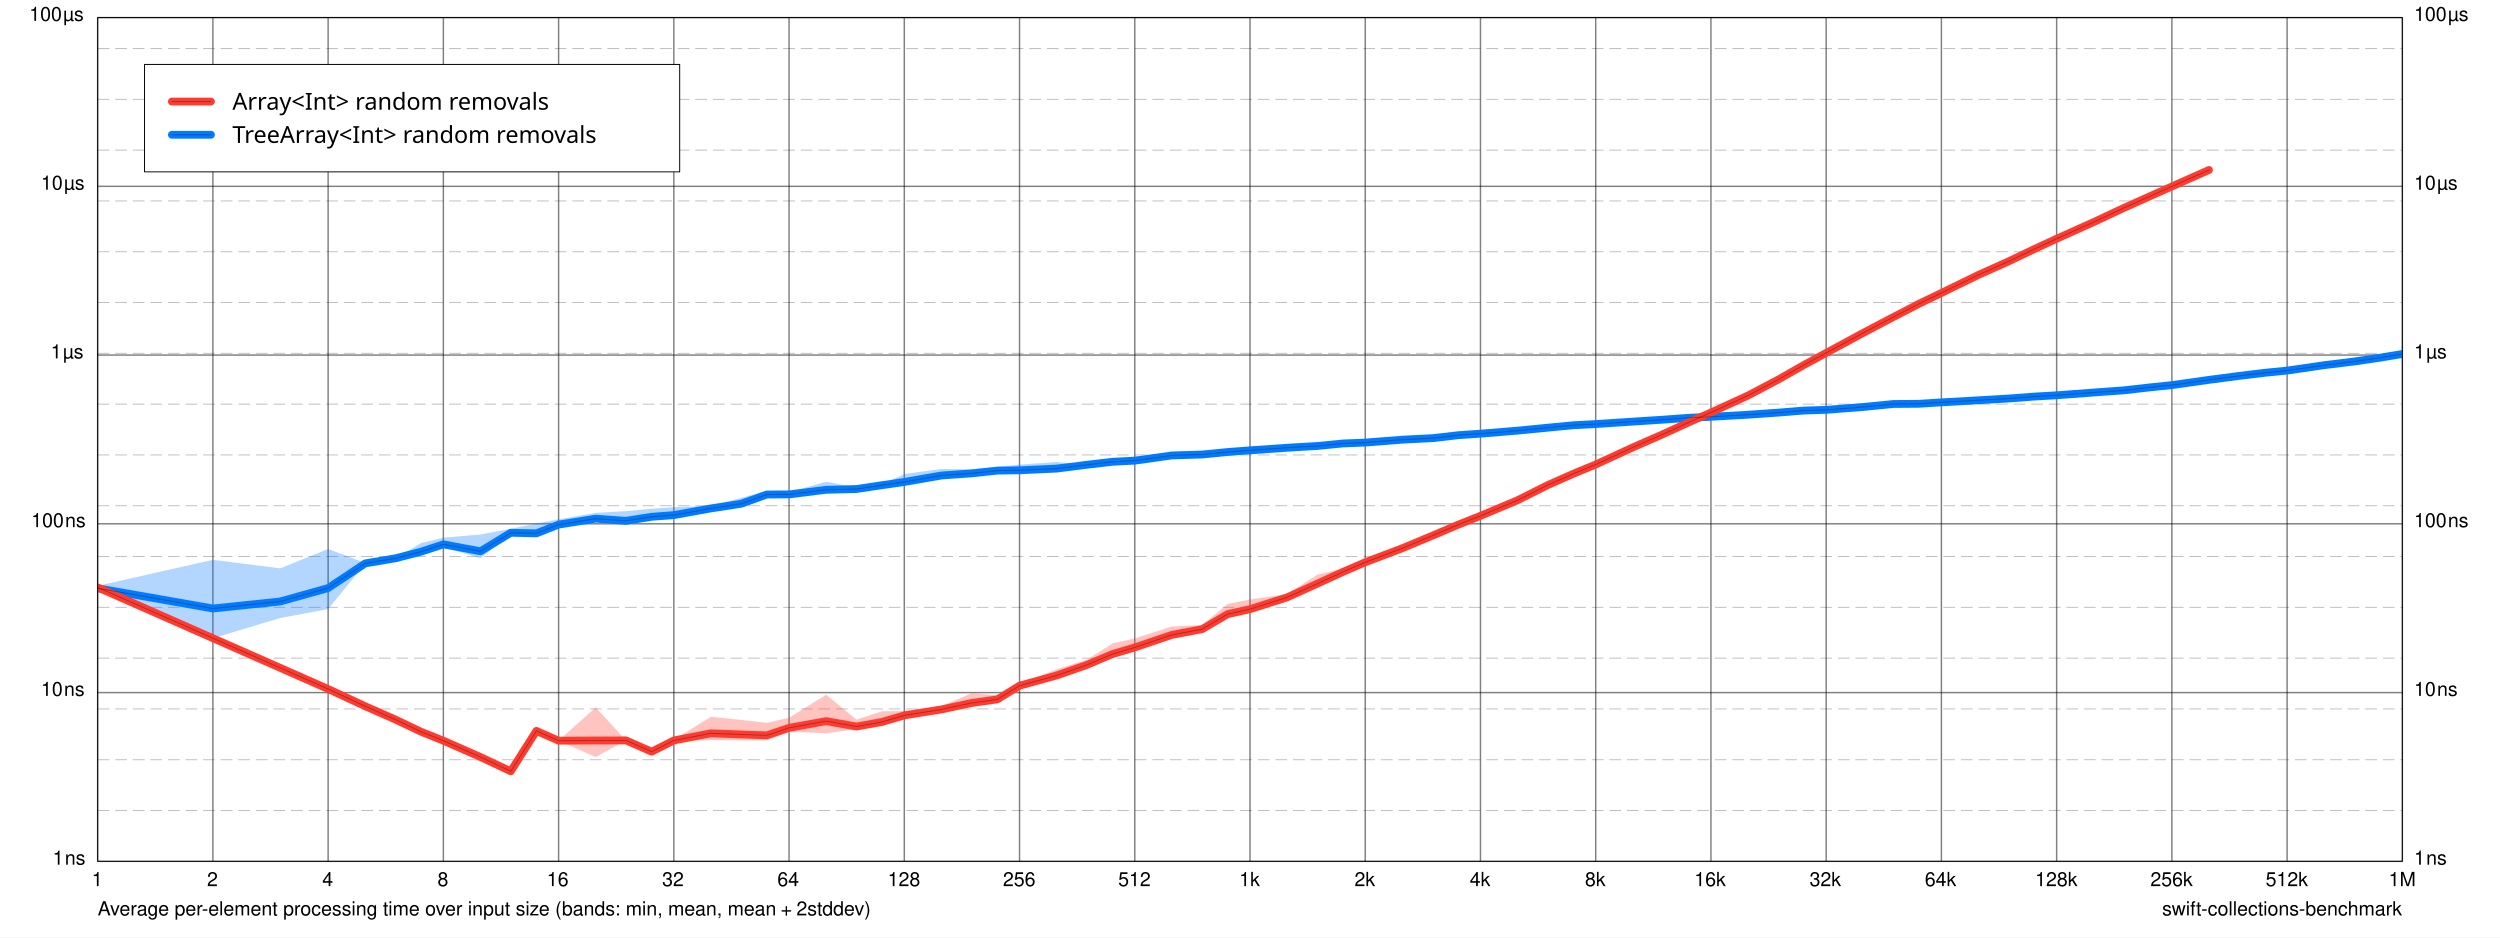
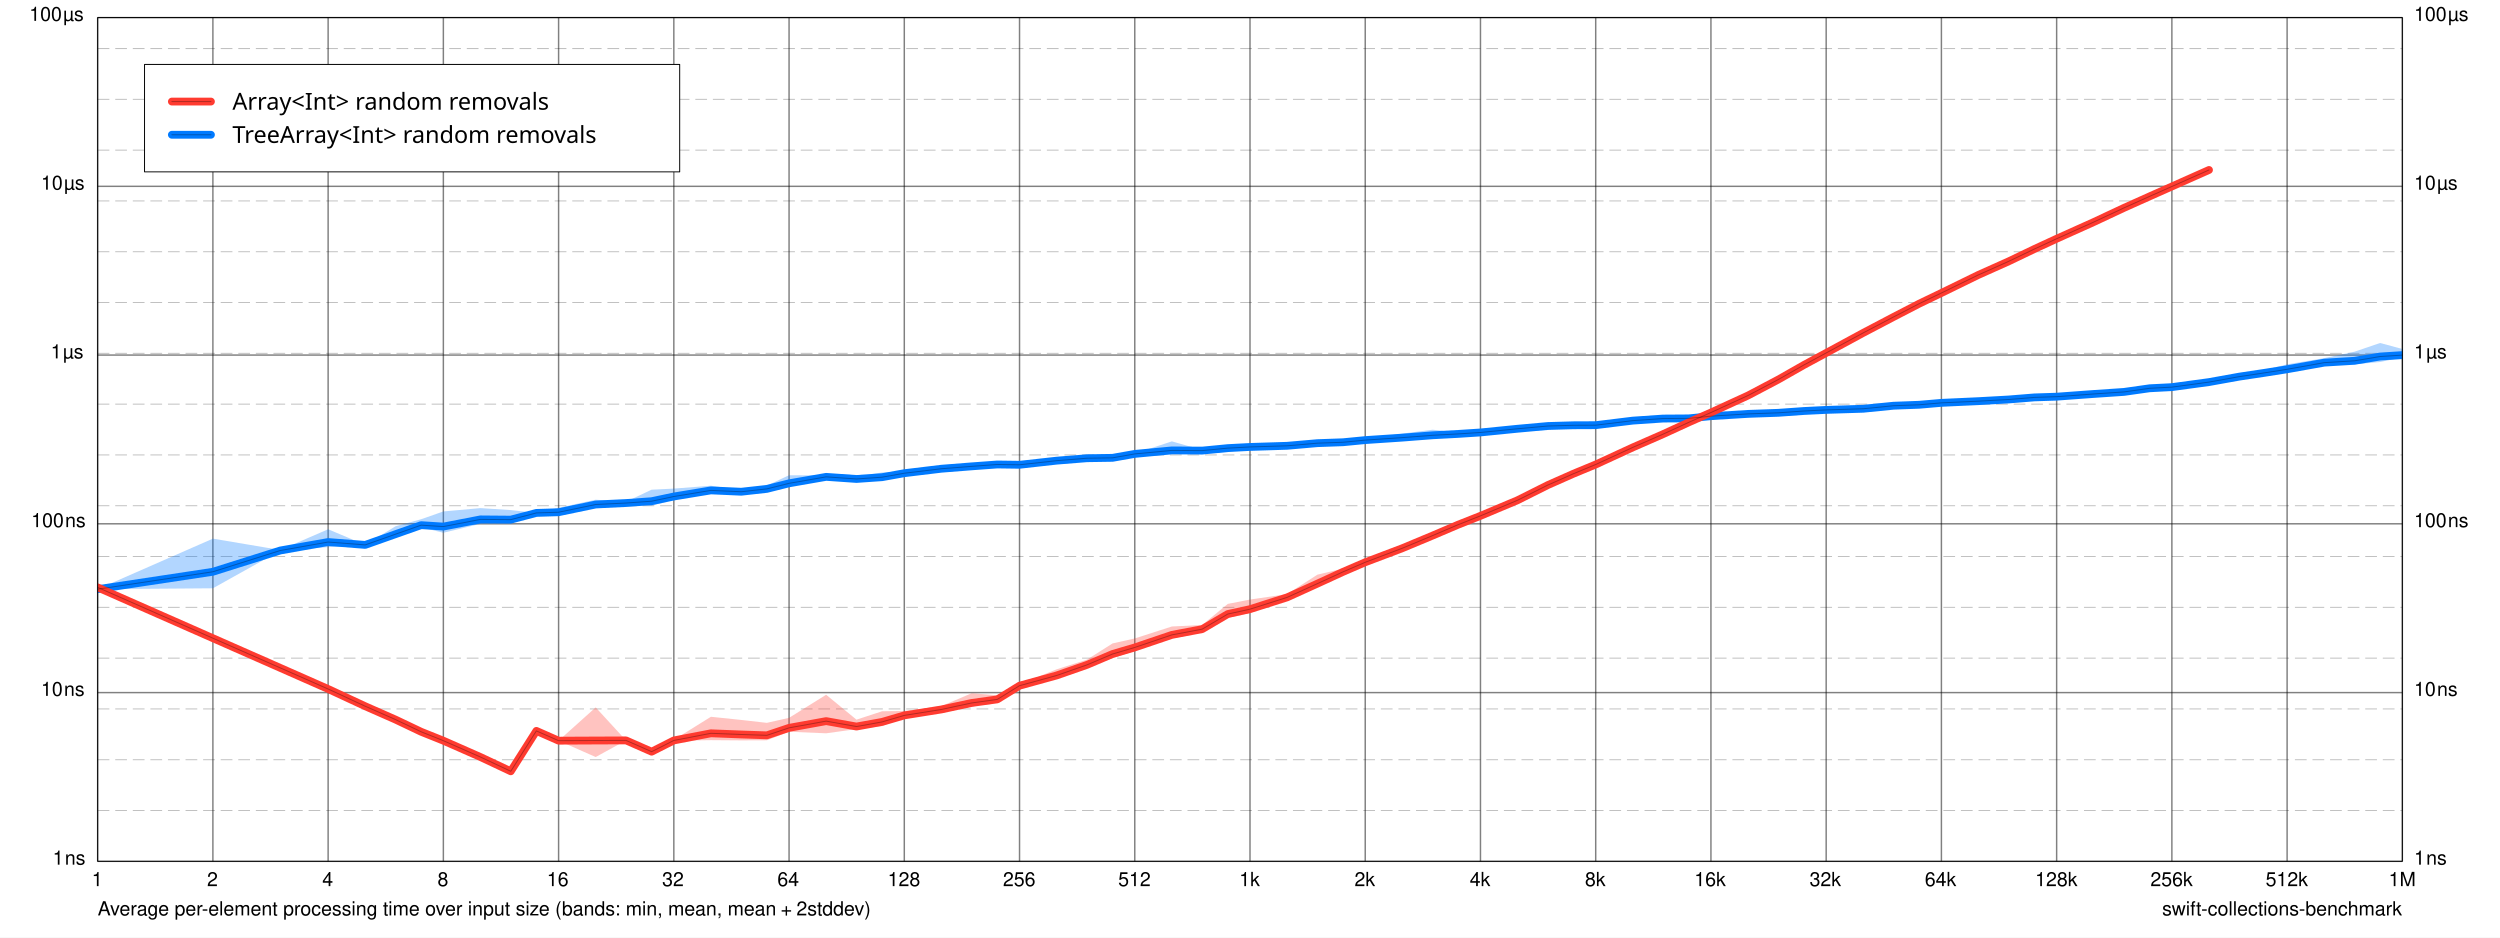
<svg xmlns="http://www.w3.org/2000/svg" xmlns:xlink="http://www.w3.org/1999/xlink" width="1280.0px" height="480.0px" viewBox="0.0 0.0 1280.0 480.0" version="1.1">
  <path d="M 0 0 L 0 480 L 1280 480 L 1280 0 z" fill="#FFFFFF" fill-opacity="1.0" stroke="none" />
  <text x="50" y="468.7" font-family="Helvetica" font-size="10" font-weight="normal" font-style="normal" fill="#000000" fill-opacity="1">Average per-element processing time over input size (bands: min, mean, mean + 2stddev)</text>
  <a xlink:href="https://github.com/apple/swift-collections-benchmark">
    <text x="1107" y="468.7" font-family="Helvetica" font-size="10" font-weight="normal" font-style="normal" fill="#000000" fill-opacity="1">swift-collections-benchmark</text>
  </a>
  <path d="M 50 9 L 50 441" fill="none" stroke-width="0.75" stroke="#000000" stroke-opacity="0.498" stroke-linecap="butt" stroke-linejoin="round" />
  <text x="47" y="453.7" font-family="Helvetica" font-size="10" font-weight="normal" font-style="normal" fill="#000000" fill-opacity="1">1</text>
  <path d="M 109 9 L 109 441" fill="none" stroke-width="0.75" stroke="#000000" stroke-opacity="0.498" stroke-linecap="butt" stroke-linejoin="round" />
  <text x="106" y="453.7" font-family="Helvetica" font-size="10" font-weight="normal" font-style="normal" fill="#000000" fill-opacity="1">2</text>
  <path d="M 168 9 L 168 441" fill="none" stroke-width="0.75" stroke="#000000" stroke-opacity="0.498" stroke-linecap="butt" stroke-linejoin="round" />
  <text x="165" y="453.7" font-family="Helvetica" font-size="10" font-weight="normal" font-style="normal" fill="#000000" fill-opacity="1">4</text>
  <path d="M 227 9 L 227 441" fill="none" stroke-width="0.75" stroke="#000000" stroke-opacity="0.498" stroke-linecap="butt" stroke-linejoin="round" />
  <text x="224" y="453.7" font-family="Helvetica" font-size="10" font-weight="normal" font-style="normal" fill="#000000" fill-opacity="1">8</text>
  <path d="M 286 9 L 286 441" fill="none" stroke-width="0.75" stroke="#000000" stroke-opacity="0.498" stroke-linecap="butt" stroke-linejoin="round" />
  <text x="280" y="453.7" font-family="Helvetica" font-size="10" font-weight="normal" font-style="normal" fill="#000000" fill-opacity="1">16</text>
  <path d="M 345 9 L 345 441" fill="none" stroke-width="0.75" stroke="#000000" stroke-opacity="0.498" stroke-linecap="butt" stroke-linejoin="round" />
  <text x="339" y="453.7" font-family="Helvetica" font-size="10" font-weight="normal" font-style="normal" fill="#000000" fill-opacity="1">32</text>
  <path d="M 404 9 L 404 441" fill="none" stroke-width="0.75" stroke="#000000" stroke-opacity="0.498" stroke-linecap="butt" stroke-linejoin="round" />
  <text x="398" y="453.7" font-family="Helvetica" font-size="10" font-weight="normal" font-style="normal" fill="#000000" fill-opacity="1">64</text>
  <path d="M 463 9 L 463 441" fill="none" stroke-width="0.75" stroke="#000000" stroke-opacity="0.498" stroke-linecap="butt" stroke-linejoin="round" />
  <text x="454.5" y="453.7" font-family="Helvetica" font-size="10" font-weight="normal" font-style="normal" fill="#000000" fill-opacity="1">128</text>
  <path d="M 522 9 L 522 441" fill="none" stroke-width="0.75" stroke="#000000" stroke-opacity="0.498" stroke-linecap="butt" stroke-linejoin="round" />
  <text x="513.5" y="453.7" font-family="Helvetica" font-size="10" font-weight="normal" font-style="normal" fill="#000000" fill-opacity="1">256</text>
  <path d="M 581 9 L 581 441" fill="none" stroke-width="0.75" stroke="#000000" stroke-opacity="0.498" stroke-linecap="butt" stroke-linejoin="round" />
  <text x="572.5" y="453.7" font-family="Helvetica" font-size="10" font-weight="normal" font-style="normal" fill="#000000" fill-opacity="1">512</text>
  <path d="M 640 9 L 640 441" fill="none" stroke-width="0.75" stroke="#000000" stroke-opacity="0.498" stroke-linecap="butt" stroke-linejoin="round" />
  <text x="634.5" y="453.7" font-family="Helvetica" font-size="10" font-weight="normal" font-style="normal" fill="#000000" fill-opacity="1">1k</text>
  <path d="M 699 9 L 699 441" fill="none" stroke-width="0.75" stroke="#000000" stroke-opacity="0.498" stroke-linecap="butt" stroke-linejoin="round" />
  <text x="693.5" y="453.7" font-family="Helvetica" font-size="10" font-weight="normal" font-style="normal" fill="#000000" fill-opacity="1">2k</text>
  <path d="M 758 9 L 758 441" fill="none" stroke-width="0.75" stroke="#000000" stroke-opacity="0.498" stroke-linecap="butt" stroke-linejoin="round" />
  <text x="752.5" y="453.7" font-family="Helvetica" font-size="10" font-weight="normal" font-style="normal" fill="#000000" fill-opacity="1">4k</text>
  <path d="M 817 9 L 817 441" fill="none" stroke-width="0.75" stroke="#000000" stroke-opacity="0.498" stroke-linecap="butt" stroke-linejoin="round" />
  <text x="811.5" y="453.7" font-family="Helvetica" font-size="10" font-weight="normal" font-style="normal" fill="#000000" fill-opacity="1">8k</text>
  <path d="M 876 9 L 876 441" fill="none" stroke-width="0.75" stroke="#000000" stroke-opacity="0.498" stroke-linecap="butt" stroke-linejoin="round" />
  <text x="867.5" y="453.7" font-family="Helvetica" font-size="10" font-weight="normal" font-style="normal" fill="#000000" fill-opacity="1">16k</text>
  <path d="M 935 9 L 935 441" fill="none" stroke-width="0.75" stroke="#000000" stroke-opacity="0.498" stroke-linecap="butt" stroke-linejoin="round" />
  <text x="926.5" y="453.7" font-family="Helvetica" font-size="10" font-weight="normal" font-style="normal" fill="#000000" fill-opacity="1">32k</text>
  <path d="M 994 9 L 994 441" fill="none" stroke-width="0.75" stroke="#000000" stroke-opacity="0.498" stroke-linecap="butt" stroke-linejoin="round" />
  <text x="985.5" y="453.7" font-family="Helvetica" font-size="10" font-weight="normal" font-style="normal" fill="#000000" fill-opacity="1">64k</text>
  <path d="M 1053 9 L 1053 441" fill="none" stroke-width="0.75" stroke="#000000" stroke-opacity="0.498" stroke-linecap="butt" stroke-linejoin="round" />
  <text x="1042" y="453.7" font-family="Helvetica" font-size="10" font-weight="normal" font-style="normal" fill="#000000" fill-opacity="1">128k</text>
  <path d="M 1112 9 L 1112 441" fill="none" stroke-width="0.75" stroke="#000000" stroke-opacity="0.498" stroke-linecap="butt" stroke-linejoin="round" />
  <text x="1101" y="453.7" font-family="Helvetica" font-size="10" font-weight="normal" font-style="normal" fill="#000000" fill-opacity="1">256k</text>
  <path d="M 1171 9 L 1171 441" fill="none" stroke-width="0.75" stroke="#000000" stroke-opacity="0.498" stroke-linecap="butt" stroke-linejoin="round" />
  <text x="1160" y="453.7" font-family="Helvetica" font-size="10" font-weight="normal" font-style="normal" fill="#000000" fill-opacity="1">512k</text>
  <path d="M 1230 9 L 1230 441" fill="none" stroke-width="0.75" stroke="#000000" stroke-opacity="0.498" stroke-linecap="butt" stroke-linejoin="round" />
  <text x="1223" y="453.7" font-family="Helvetica" font-size="10" font-weight="normal" font-style="normal" fill="#000000" fill-opacity="1">1M</text>
  <path d="M 50 441 L 1230 441" fill="none" stroke-width="0.75" stroke="#000000" stroke-opacity="0.498" stroke-linecap="butt" stroke-linejoin="round" />
  <text x="27" y="442.7" font-family="Helvetica" font-size="10" font-weight="normal" font-style="normal" fill="#000000" fill-opacity="1">1 ns</text>
  <text x="1236" y="442.7" font-family="Helvetica" font-size="10" font-weight="normal" font-style="normal" fill="#000000" fill-opacity="1">1 ns</text>
  <path d="M 50 354.6 L 1230 354.6" fill="none" stroke-width="0.75" stroke="#000000" stroke-opacity="0.498" stroke-linecap="butt" stroke-linejoin="round" />
  <text x="21" y="356.3" font-family="Helvetica" font-size="10" font-weight="normal" font-style="normal" fill="#000000" fill-opacity="1">10 ns</text>
  <text x="1236" y="356.3" font-family="Helvetica" font-size="10" font-weight="normal" font-style="normal" fill="#000000" fill-opacity="1">10 ns</text>
  <path d="M 50 268.2 L 1230 268.2" fill="none" stroke-width="0.75" stroke="#000000" stroke-opacity="0.498" stroke-linecap="butt" stroke-linejoin="round" />
  <text x="16" y="269.9" font-family="Helvetica" font-size="10" font-weight="normal" font-style="normal" fill="#000000" fill-opacity="1">100 ns</text>
  <text x="1236" y="269.9" font-family="Helvetica" font-size="10" font-weight="normal" font-style="normal" fill="#000000" fill-opacity="1">100 ns</text>
  <path d="M 50 181.8 L 1230 181.8" fill="none" stroke-width="0.75" stroke="#000000" stroke-opacity="0.498" stroke-linecap="butt" stroke-linejoin="round" />
  <text x="26" y="183.5" font-family="Helvetica" font-size="10" font-weight="normal" font-style="normal" fill="#000000" fill-opacity="1">1 µs</text>
  <text x="1236" y="183.5" font-family="Helvetica" font-size="10" font-weight="normal" font-style="normal" fill="#000000" fill-opacity="1">1 µs</text>
  <path d="M 50 95.4 L 1230 95.4" fill="none" stroke-width="0.75" stroke="#000000" stroke-opacity="0.498" stroke-linecap="butt" stroke-linejoin="round" />
  <text x="21" y="97.1" font-family="Helvetica" font-size="10" font-weight="normal" font-style="normal" fill="#000000" fill-opacity="1">10 µs</text>
  <text x="1236" y="97.1" font-family="Helvetica" font-size="10" font-weight="normal" font-style="normal" fill="#000000" fill-opacity="1">10 µs</text>
  <path d="M 50 9 L 1230 9" fill="none" stroke-width="0.75" stroke="#000000" stroke-opacity="0.498" stroke-linecap="butt" stroke-linejoin="round" />
  <text x="15" y="10.7" font-family="Helvetica" font-size="10" font-weight="normal" font-style="normal" fill="#000000" fill-opacity="1">100 µs</text>
  <text x="1236" y="10.7" font-family="Helvetica" font-size="10" font-weight="normal" font-style="normal" fill="#000000" fill-opacity="1">100 µs</text>
  <path d="M 50 414.99 L 1230 414.99" fill="none" stroke-width="0.5" stroke="#000000" stroke-opacity="0.259" stroke-linecap="butt" stroke-linejoin="round" stroke-dasharray="6 3" stroke-dashoffset="0" />
  <path d="M 50 388.98 L 1230 388.98" fill="none" stroke-width="0.5" stroke="#000000" stroke-opacity="0.259" stroke-linecap="butt" stroke-linejoin="round" stroke-dasharray="6 3" stroke-dashoffset="0" />
  <path d="M 50 362.97 L 1230 362.97" fill="none" stroke-width="0.5" stroke="#000000" stroke-opacity="0.259" stroke-linecap="butt" stroke-linejoin="round" stroke-dasharray="6 3" stroke-dashoffset="0" />
  <path d="M 50 336.96 L 1230 336.96" fill="none" stroke-width="0.5" stroke="#000000" stroke-opacity="0.259" stroke-linecap="butt" stroke-linejoin="round" stroke-dasharray="6 3" stroke-dashoffset="0" />
  <path d="M 50 310.96 L 1230 310.96" fill="none" stroke-width="0.5" stroke="#000000" stroke-opacity="0.259" stroke-linecap="butt" stroke-linejoin="round" stroke-dasharray="6 3" stroke-dashoffset="0" />
  <path d="M 50 284.95 L 1230 284.95" fill="none" stroke-width="0.5" stroke="#000000" stroke-opacity="0.259" stroke-linecap="butt" stroke-linejoin="round" stroke-dasharray="6 3" stroke-dashoffset="0" />
  <path d="M 50 258.94 L 1230 258.94" fill="none" stroke-width="0.5" stroke="#000000" stroke-opacity="0.259" stroke-linecap="butt" stroke-linejoin="round" stroke-dasharray="6 3" stroke-dashoffset="0" />
  <path d="M 50 232.93 L 1230 232.93" fill="none" stroke-width="0.5" stroke="#000000" stroke-opacity="0.259" stroke-linecap="butt" stroke-linejoin="round" stroke-dasharray="6 3" stroke-dashoffset="0" />
  <path d="M 50 206.92 L 1230 206.92" fill="none" stroke-width="0.5" stroke="#000000" stroke-opacity="0.259" stroke-linecap="butt" stroke-linejoin="round" stroke-dasharray="6 3" stroke-dashoffset="0" />
  <path d="M 50 180.91 L 1230 180.91" fill="none" stroke-width="0.5" stroke="#000000" stroke-opacity="0.259" stroke-linecap="butt" stroke-linejoin="round" stroke-dasharray="6 3" stroke-dashoffset="0" />
  <path d="M 50 154.9 L 1230 154.9" fill="none" stroke-width="0.5" stroke="#000000" stroke-opacity="0.259" stroke-linecap="butt" stroke-linejoin="round" stroke-dasharray="6 3" stroke-dashoffset="0" />
  <path d="M 50 128.89 L 1230 128.89" fill="none" stroke-width="0.5" stroke="#000000" stroke-opacity="0.259" stroke-linecap="butt" stroke-linejoin="round" stroke-dasharray="6 3" stroke-dashoffset="0" />
  <path d="M 50 102.88 L 1230 102.88" fill="none" stroke-width="0.5" stroke="#000000" stroke-opacity="0.259" stroke-linecap="butt" stroke-linejoin="round" stroke-dasharray="6 3" stroke-dashoffset="0" />
  <path d="M 50 76.874 L 1230 76.874" fill="none" stroke-width="0.5" stroke="#000000" stroke-opacity="0.259" stroke-linecap="butt" stroke-linejoin="round" stroke-dasharray="6 3" stroke-dashoffset="0" />
  <path d="M 50 50.865 L 1230 50.865" fill="none" stroke-width="0.5" stroke="#000000" stroke-opacity="0.259" stroke-linecap="butt" stroke-linejoin="round" stroke-dasharray="6 3" stroke-dashoffset="0" />
  <path d="M 50 24.856 L 1230 24.856" fill="none" stroke-width="0.5" stroke="#000000" stroke-opacity="0.259" stroke-linecap="butt" stroke-linejoin="round" stroke-dasharray="6 3" stroke-dashoffset="0" />
  <path d="M 74 33 L 74 88 L 348 88 L 348 33 z" fill="#FFFFFF" fill-opacity="1.0" stroke="none" />
  <clipPath id="clip-0">
    <path d="M 50 9 L 50 441 L 1230 441 L 1230 9 z" />
  </clipPath>
  <g clip-path="url(#clip-0)">
-     <path d="M 50 299.94L 109 286.63L 143.51 291L 168 281.07L 186.99 288.26L 202.51 285.84L 215.63 278.05L 227 275.28L 245.99 273.67L 261.51 270.74L 274.63 268.03L 286 265.91L 304.99 262.59L 320.51 261.7L 333.63 260.51L 345 259.67L 363.99 258.98L 379.51 254.89L 392.63 251.38L 404 251.99L 422.99 246.66L 438.51 249.66L 451.63 248.06L 463 242.69L 481.99 240.11L 497.51 240.28L 510.63 239.04L 522 237.87L 540.99 236.56L 556.51 237.76L 569.63 235.47L 581 233.81L 599.99 233.06L 615.51 232.58L 628.63 231.39L 640 229.43L 658.99 228.19L 674.51 227.83L 687.63 226.1L 699 226.57L 717.99 225.09L 733.51 224.05L 746.63 222.22L 758 221.22L 776.99 219.55L 792.51 218.54L 805.63 216.72L 817 216.83L 835.99 215.23L 851.51 214.06L 864.63 213.34L 876 213.08L 894.99 211.96L 910.51 211.18L 923.63 209.65L 935 209.72L 953.99 208.17L 969.51 206.75L 982.63 206.57L 994 205.81L 1013 204.57L 1028.5 203.97L 1041.6 202.86L 1053 201.22L 1072 200.31L 1087.5 199.78L 1100.6 198.08L 1112 197.13L 1131 193.99L 1146.5 191.92L 1159.6 190.59L 1171 188.61L 1190 186.7L 1205.5 184.41L 1218.6 182.08L 1230 180.83L 1230 181.38L 1218.6 183.52L 1205.5 185.31L 1190 187.06L 1171 190.15L 1159.6 190.97L 1146.5 192.64L 1131 194.68L 1112 197.2L 1100.6 198.45L 1087.5 199.87L 1072 201.19L 1053 202.82L 1041.6 203.11L 1028.5 204.05L 1013 205.08L 994 206.08L 982.63 206.8L 969.51 206.87L 953.99 208.44L 935 209.89L 923.63 210.39L 910.51 211.3L 894.99 212.47L 876 213.51L 864.63 214.11L 851.51 215.16L 835.99 216.11L 817 217.22L 805.63 218.08L 792.51 219.12L 776.99 220.83L 758 222.33L 746.63 223.03L 733.51 224.43L 717.99 225.12L 699 226.61L 687.63 227.39L 674.51 228.52L 658.99 229.61L 640 230.98L 628.63 231.44L 615.51 232.76L 599.99 233.23L 581 236.62L 569.63 236.78L 556.51 238.04L 540.99 241.18L 522 241.88L 510.63 241.64L 497.51 243.12L 481.99 244.72L 463 248.31L 451.63 248.53L 438.51 250.63L 422.99 252.34L 404 253.54L 392.63 253.85L 379.51 259.05L 363.99 260.78L 345 265.29L 333.63 266.14L 320.51 268.59L 304.99 266.67L 286 269.59L 274.63 275.03L 261.51 273.53L 245.99 285.84L 227 280.01L 215.63 284.12L 202.51 285.84L 186.99 288.51L 168 311.84L 143.51 316.41L 109 326.76L 50 301.66" fill="#007AFF" fill-opacity="0.302" stroke="none" />
+     <path d="M 50 301.66L 109 275.78L 143.51 281.6L 168 270.98L 186.99 278.99L 202.51 269.45L 215.63 265.84L 227 261.86L 245.99 260.15L 261.51 261.17L 274.63 262.61L 286 259.98L 304.99 255.85L 320.51 256.88L 333.63 250.72L 345 250.16L 363.99 248.69L 379.51 250.89L 392.63 248.63L 404 243.32L 422.99 243.42L 438.51 244L 451.63 241.89L 463 241.76L 481.99 239.53L 497.51 238.62L 510.63 236.55L 522 236.83L 540.99 235.77L 556.51 233.04L 569.63 234.21L 581 232.24L 599.99 225.98L 615.51 230.39L 628.63 229.09L 640 228.12L 658.99 227.28L 674.51 225.88L 687.63 226.36L 699 224.92L 717.99 221.99L 733.51 220.01L 746.63 221.43L 758 221.1L 776.99 218.28L 792.51 217.39L 805.63 216.74L 817 217.08L 835.99 215.24L 851.51 213.46L 864.63 213.87L 876 212.47L 894.99 210.73L 910.51 211.21L 923.63 210.32L 935 209.87L 953.99 208.94L 969.51 207.3L 982.63 206.96L 994 205.92L 1013 205.38L 1028.5 204.41L 1041.6 202.89L 1053 202.89L 1072 201.45L 1087.5 199.8L 1100.6 197.02L 1112 196.86L 1131 194.4L 1146.5 192.54L 1159.6 189.39L 1171 186.54L 1190 183.36L 1205.5 180.07L 1218.6 175.61L 1230 178.68L 1230 182.99L 1218.6 185.33L 1205.5 186.53L 1190 186.52L 1171 190.01L 1159.6 191.4L 1146.5 192.95L 1131 196.07L 1112 198.71L 1100.6 199.46L 1087.5 200.97L 1072 201.8L 1053 203.17L 1041.6 203.68L 1028.5 204.57L 1013 205.39L 994 206.38L 982.63 207.33L 969.51 207.88L 953.99 209.4L 935 209.87L 923.63 210.47L 910.51 211.42L 894.99 212.34L 876 213.3L 864.63 214.33L 851.51 214.6L 835.99 215.4L 817 217.91L 805.63 218.1L 792.51 218.38L 776.99 219.97L 758 221.53L 746.63 222.42L 733.51 223.93L 717.99 224.82L 699 225.47L 687.63 226.46L 674.51 227.27L 658.99 228.59L 640 229.1L 628.63 229.57L 615.51 230.82L 599.99 232.4L 581 232.46L 569.63 234.48L 556.51 235.18L 540.99 235.89L 522 238.38L 510.63 238.26L 497.51 238.83L 481.99 240.15L 463 242.46L 451.63 245.21L 438.51 245.67L 422.99 244.41L 404 249.03L 392.63 250.92L 379.51 252.08L 363.99 251.96L 345 255.76L 333.63 258.95L 320.51 257.79L 304.99 259.2L 286 263.1L 274.63 262.61L 261.51 267.95L 245.99 268.2L 227 272.78L 215.63 270.01L 202.51 275.04L 186.99 278.99L 168 280.14L 143.51 281.94L 109 301.2L 50 301.66" fill="#007AFF" fill-opacity="0.302" stroke="none" />
    <path d="M 50 300.75L 109 326.76L 143.51 341.97L 168 352.77L 186.99 360.33L 202.51 367.18L 215.63 374.67L 227 377.97L 245.99 386.34L 261.51 394.9L 274.63 374.22L 286 379.23L 304.99 362.18L 320.51 379.08L 333.63 384.86L 345 378.8L 363.99 366.99L 379.51 368.61L 392.63 370.1L 404 367.53L 422.99 355.71L 438.51 368.47L 451.63 364.17L 463 364.03L 481.99 361.52L 497.51 354.94L 510.63 355.98L 522 350.27L 540.99 342.69L 556.51 337.75L 569.63 329.43L 581 326.88L 599.99 320.76L 615.51 320L 628.63 309.19L 640 306.97L 658.99 304.2L 674.51 294.23L 687.63 291.12L 699 286.53L 717.99 280.09L 733.51 274.18L 746.63 266.88L 758 263.65L 776.99 255.09L 792.51 247.93L 805.63 242.32L 817 237.72L 835.99 227.52L 851.51 221.71L 864.63 214.92L 876 210.46L 894.99 202.46L 910.51 194.2L 923.63 186.73L 935 180.65L 953.99 170.38L 969.51 162.17L 982.63 155.25L 994 149.62L 1013 140.05L 1028.5 133.64L 1041.6 127.43L 1053 121.64L 1072 113.61L 1087.5 106.18L 1100.6 99.443L 1112 94.649L 1131 87.025L 1131 87.025L 1112 95.765L 1100.6 100.94L 1087.5 106.51L 1072 113.72L 1053 122.44L 1041.6 127.52L 1028.5 133.83L 1013 140.96L 994 150.13L 982.63 155.56L 969.51 162.31L 953.99 170.44L 935 180.74L 923.63 186.89L 910.51 194.35L 894.99 202.52L 876 211.48L 864.63 216.72L 851.51 222.48L 835.99 229.64L 817 237.85L 805.63 242.6L 792.51 248.48L 776.99 256.48L 758 264.27L 746.63 269.25L 733.51 274.23L 717.99 280.9L 699 288.36L 687.63 293.4L 674.51 300.59L 658.99 306.47L 640 313.8L 628.63 316.41L 615.51 322.9L 599.99 326.71L 581 333.26L 569.63 336.97L 556.51 341.41L 540.99 347.01L 522 351.36L 510.63 358.85L 497.51 361.84L 481.99 363.86L 463 367.11L 451.63 371.76L 438.51 373.31L 422.99 375.45L 404 374.66L 392.63 379.03L 379.51 379.08L 363.99 378.96L 345 379.23L 333.63 384.86L 320.51 379.08L 304.99 387.6L 286 379.23L 274.63 374.22L 261.51 394.9L 245.99 388.06L 227 379.68L 215.63 374.67L 202.51 368.89L 186.99 362.05L 168 352.77L 143.51 341.97L 109 326.76L 50 300.75" fill="#FF3B30" fill-opacity="0.302" stroke="none" />
-     <path d="M 50 301.2L 109 311.55L 143.51 307.95L 168 301.09L 186.99 288.45L 202.51 285.84L 215.63 282.44L 227 278.71L 245.99 282.26L 261.51 272.78L 274.63 273.07L 286 268.59L 304.99 265.56L 320.51 266.67L 333.63 264.59L 345 263.74L 363.99 260.3L 379.51 257.92L 392.63 253.19L 404 253.13L 422.99 250.77L 438.51 250.38L 451.63 248.41L 463 246.76L 481.99 243.46L 497.51 242.36L 510.63 240.95L 522 240.79L 540.99 239.92L 556.51 237.96L 569.63 236.43L 581 235.86L 599.99 233.18L 615.51 232.71L 628.63 231.43L 640 230.57L 658.99 229.24L 674.51 228.34L 687.63 227.05L 699 226.6L 717.99 225.11L 733.51 224.33L 746.63 222.82L 758 222.04L 776.99 220.49L 792.51 218.97L 805.63 217.72L 817 217.12L 835.99 215.87L 851.51 214.87L 864.63 213.91L 876 213.4L 894.99 212.34L 910.51 211.26L 923.63 210.2L 935 209.84L 953.99 208.37L 969.51 206.84L 982.63 206.74L 994 206.01L 1013 204.94L 1028.5 204.03L 1041.6 203.04L 1053 202.39L 1072 200.96L 1087.5 199.85L 1100.6 198.35L 1112 197.18L 1131 194.49L 1146.5 192.45L 1159.6 190.87L 1171 189.74L 1190 186.96L 1205.5 185.07L 1218.6 183.14L 1230 181.24" fill="none" stroke-width="4" stroke="#007AFF" stroke-opacity="1" stroke-linecap="round" stroke-linejoin="round" />
+     <path d="M 50 301.66L 109 292.74L 143.51 281.85L 168 277.52L 186.99 278.99L 202.51 273.5L 215.63 268.88L 227 269.61L 245.99 265.93L 261.51 266.06L 274.63 262.61L 286 262.26L 304.99 258.3L 320.51 257.55L 333.63 256.62L 345 254.21L 363.99 251.08L 379.51 251.77L 392.63 250.31L 404 247.46L 422.99 244.15L 438.51 245.23L 451.63 244.32L 463 242.28L 481.99 239.99L 497.51 238.77L 510.63 237.81L 522 237.97L 540.99 235.86L 556.51 234.61L 569.63 234.41L 581 232.4L 599.99 230.61L 615.51 230.71L 628.63 229.44L 640 228.84L 658.99 228.25L 674.51 226.9L 687.63 226.43L 699 225.33L 717.99 224.06L 733.51 222.86L 746.63 222.16L 758 221.42L 776.99 219.52L 792.51 218.12L 805.63 217.74L 817 217.69L 835.99 215.36L 851.51 214.3L 864.63 214.21L 876 213.08L 894.99 211.91L 910.51 211.36L 923.63 210.43L 935 209.87L 953.99 209.28L 969.51 207.73L 982.63 207.24L 994 206.26L 1013 205.39L 1028.5 204.53L 1041.6 203.47L 1053 203.1L 1072 201.71L 1087.5 200.66L 1100.6 198.8L 1112 198.21L 1131 195.63L 1146.5 192.84L 1159.6 190.87L 1171 189.07L 1190 185.67L 1205.5 184.73L 1218.6 182.54L 1230 181.81" fill="none" stroke-width="4" stroke="#007AFF" stroke-opacity="1" stroke-linecap="round" stroke-linejoin="round" />
    <path d="M 50 300.75L 109 326.76L 143.51 341.97L 168 352.77L 186.99 361.59L 202.51 368.43L 215.63 374.67L 227 379.23L 245.99 387.6L 261.51 394.9L 274.63 374.22L 286 379.23L 304.99 379.14L 320.51 379.08L 333.63 384.86L 345 379.11L 363.99 375.45L 379.51 376.05L 392.63 376.49L 404 372.66L 422.99 369.21L 438.51 371.99L 451.63 369.62L 463 366.28L 481.99 363.24L 497.51 359.91L 510.63 358.08L 522 351.07L 540.99 345.84L 556.51 340.42L 569.63 334.85L 581 331.49L 599.99 325.06L 615.51 322.12L 628.63 314.39L 640 311.89L 658.99 305.86L 674.51 298.82L 687.63 292.79L 699 287.88L 717.99 280.69L 733.51 274.21L 746.63 268.61L 758 264.11L 776.99 256.12L 792.51 248.34L 805.63 242.53L 817 237.82L 835.99 229.07L 851.51 222.27L 864.63 216.24L 876 211.21L 894.99 202.5L 910.51 194.31L 923.63 186.85L 935 180.71L 953.99 170.42L 969.51 162.27L 982.63 155.48L 994 150L 1013 140.72L 1028.5 133.78L 1041.6 127.5L 1053 122.23L 1072 113.69L 1087.5 106.42L 1100.6 100.54L 1112 95.47L 1131 87.025" fill="none" stroke-width="4" stroke="#FF3B30" stroke-opacity="1" stroke-linecap="round" stroke-linejoin="round" />
-     <path d="M 50 301.2L 109 311.55L 143.51 307.95L 168 301.09L 186.99 288.45L 202.51 285.84L 215.63 282.44L 227 278.71L 245.99 282.26L 261.51 272.78L 274.63 273.07L 286 268.59L 304.99 265.56L 320.51 266.67L 333.63 264.59L 345 263.74L 363.99 260.3L 379.51 257.92L 392.63 253.19L 404 253.13L 422.99 250.77L 438.51 250.38L 451.63 248.41L 463 246.76L 481.99 243.46L 497.51 242.36L 510.63 240.95L 522 240.79L 540.99 239.92L 556.51 237.96L 569.63 236.43L 581 235.86L 599.99 233.18L 615.51 232.71L 628.63 231.43L 640 230.57L 658.99 229.24L 674.51 228.34L 687.63 227.05L 699 226.6L 717.99 225.11L 733.51 224.33L 746.63 222.82L 758 222.04L 776.99 220.49L 792.51 218.97L 805.63 217.72L 817 217.12L 835.99 215.87L 851.51 214.87L 864.63 213.91L 876 213.4L 894.99 212.34L 910.51 211.26L 923.63 210.2L 935 209.84L 953.99 208.37L 969.51 206.84L 982.63 206.74L 994 206.01L 1013 204.94L 1028.5 204.03L 1041.6 203.04L 1053 202.39L 1072 200.96L 1087.5 199.85L 1100.6 198.35L 1112 197.18L 1131 194.49L 1146.5 192.45L 1159.6 190.87L 1171 189.74L 1190 186.96L 1205.5 185.07L 1218.6 183.14L 1230 181.24" fill="none" stroke-width="0.5" stroke="#000000" stroke-opacity="0.302" stroke-linecap="round" stroke-linejoin="round" />
+     <path d="M 50 301.66L 109 292.74L 143.51 281.85L 168 277.52L 186.99 278.99L 202.51 273.5L 215.63 268.88L 227 269.61L 245.99 265.93L 261.51 266.06L 274.63 262.61L 286 262.26L 304.99 258.3L 320.51 257.55L 333.63 256.62L 345 254.21L 363.99 251.08L 379.51 251.77L 392.63 250.31L 404 247.46L 422.99 244.15L 438.51 245.23L 451.63 244.32L 463 242.28L 481.99 239.99L 497.51 238.77L 510.63 237.81L 522 237.97L 540.99 235.86L 556.51 234.61L 569.63 234.41L 581 232.4L 599.99 230.61L 615.51 230.71L 628.63 229.44L 640 228.84L 658.99 228.25L 674.51 226.9L 687.63 226.43L 699 225.33L 717.99 224.06L 733.51 222.86L 746.63 222.16L 758 221.42L 776.99 219.52L 792.51 218.12L 805.63 217.74L 817 217.69L 835.99 215.36L 851.51 214.3L 864.63 214.21L 876 213.08L 894.99 211.91L 910.51 211.36L 923.63 210.43L 935 209.87L 953.99 209.28L 969.51 207.73L 982.63 207.24L 994 206.26L 1013 205.39L 1028.5 204.53L 1041.6 203.47L 1053 203.1L 1072 201.71L 1087.5 200.66L 1100.6 198.8L 1112 198.21L 1131 195.63L 1146.5 192.84L 1159.6 190.87L 1171 189.07L 1190 185.67L 1205.5 184.73L 1218.6 182.54L 1230 181.81" fill="none" stroke-width="0.5" stroke="#000000" stroke-opacity="0.302" stroke-linecap="round" stroke-linejoin="round" />
    <path d="M 50 300.75L 109 326.76L 143.51 341.97L 168 352.77L 186.99 361.59L 202.51 368.43L 215.63 374.67L 227 379.23L 245.99 387.6L 261.51 394.9L 274.63 374.22L 286 379.23L 304.99 379.14L 320.51 379.08L 333.63 384.86L 345 379.11L 363.99 375.45L 379.51 376.05L 392.63 376.49L 404 372.66L 422.99 369.21L 438.51 371.99L 451.63 369.62L 463 366.28L 481.99 363.24L 497.51 359.91L 510.63 358.08L 522 351.07L 540.99 345.84L 556.51 340.42L 569.63 334.85L 581 331.49L 599.99 325.06L 615.51 322.12L 628.63 314.39L 640 311.89L 658.99 305.86L 674.51 298.82L 687.63 292.79L 699 287.88L 717.99 280.69L 733.51 274.21L 746.63 268.61L 758 264.11L 776.99 256.12L 792.51 248.34L 805.63 242.53L 817 237.82L 835.99 229.07L 851.51 222.27L 864.63 216.24L 876 211.21L 894.99 202.5L 910.51 194.31L 923.63 186.85L 935 180.71L 953.99 170.42L 969.51 162.27L 982.63 155.48L 994 150L 1013 140.72L 1028.5 133.78L 1041.6 127.5L 1053 122.23L 1072 113.69L 1087.5 106.42L 1100.6 100.54L 1112 95.47L 1131 87.025" fill="none" stroke-width="0.5" stroke="#000000" stroke-opacity="0.302" stroke-linecap="round" stroke-linejoin="round" />
  </g>
  <path d="M 74 33 L 74 88 L 348 88 L 348 33 z" fill="#FFFFFF" fill-opacity="0.702" stroke-width="0.5" stroke="#000000" stroke-opacity="1" stroke-linecap="round" stroke-linejoin="round" />
  <path d="M 88 52 L 108 52" fill="none" stroke-width="4" stroke="#FF3B30" stroke-opacity="1" stroke-linecap="round" stroke-linejoin="round" />
  <path d="M 88 52 L 108 52" fill="none" stroke-width="0.5" stroke="#000000" stroke-opacity="0.302" stroke-linecap="round" stroke-linejoin="round" />
  <text x="119" y="56.17" font-family="Menlo" font-size="12" font-weight="normal" font-style="normal" fill="#000000" fill-opacity="1">Array&lt;Int&gt; random removals</text>
  <path d="M 88 69 L 108 69" fill="none" stroke-width="4" stroke="#007AFF" stroke-opacity="1" stroke-linecap="round" stroke-linejoin="round" />
  <path d="M 88 69 L 108 69" fill="none" stroke-width="0.5" stroke="#000000" stroke-opacity="0.302" stroke-linecap="round" stroke-linejoin="round" />
  <text x="119" y="73.17" font-family="Menlo" font-size="12" font-weight="normal" font-style="normal" fill="#000000" fill-opacity="1">TreeArray&lt;Int&gt; random removals</text>
  <path d="M 50 9 L 50 441 L 1230 441 L 1230 9 z" fill="none" stroke-width="0.5" stroke="#000000" stroke-opacity="1" stroke-linecap="round" stroke-linejoin="round" />
</svg>
